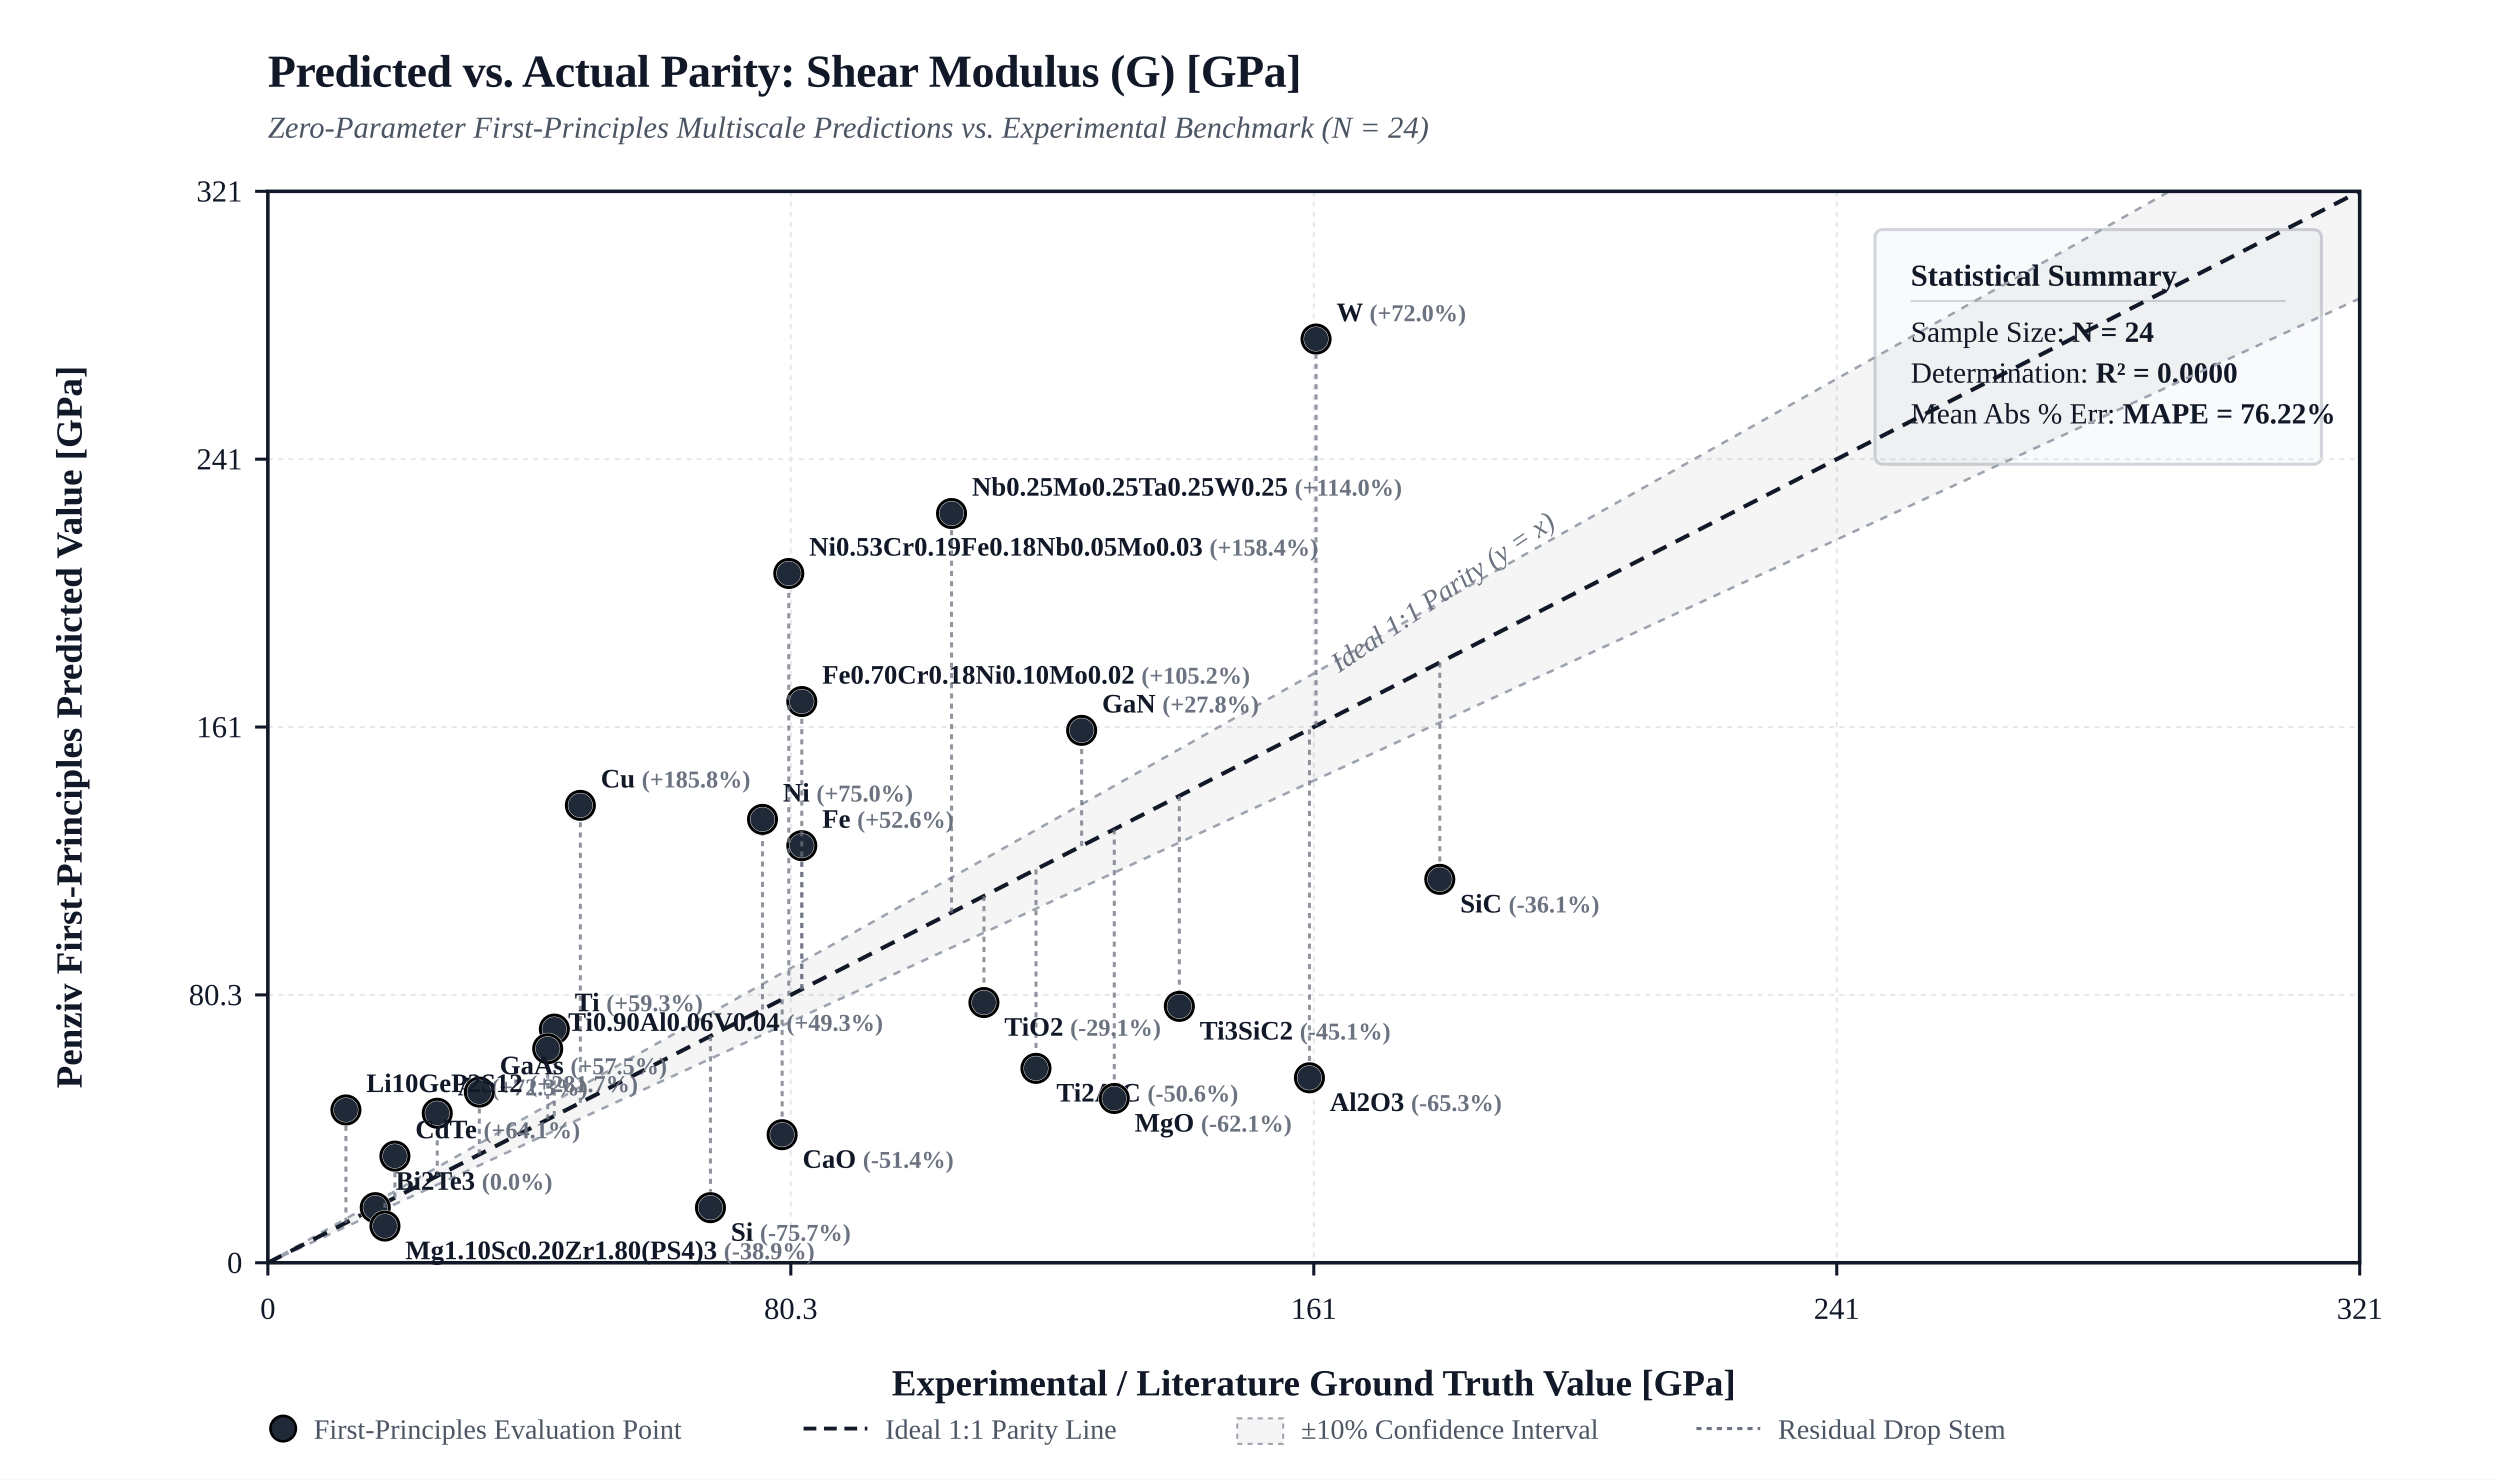
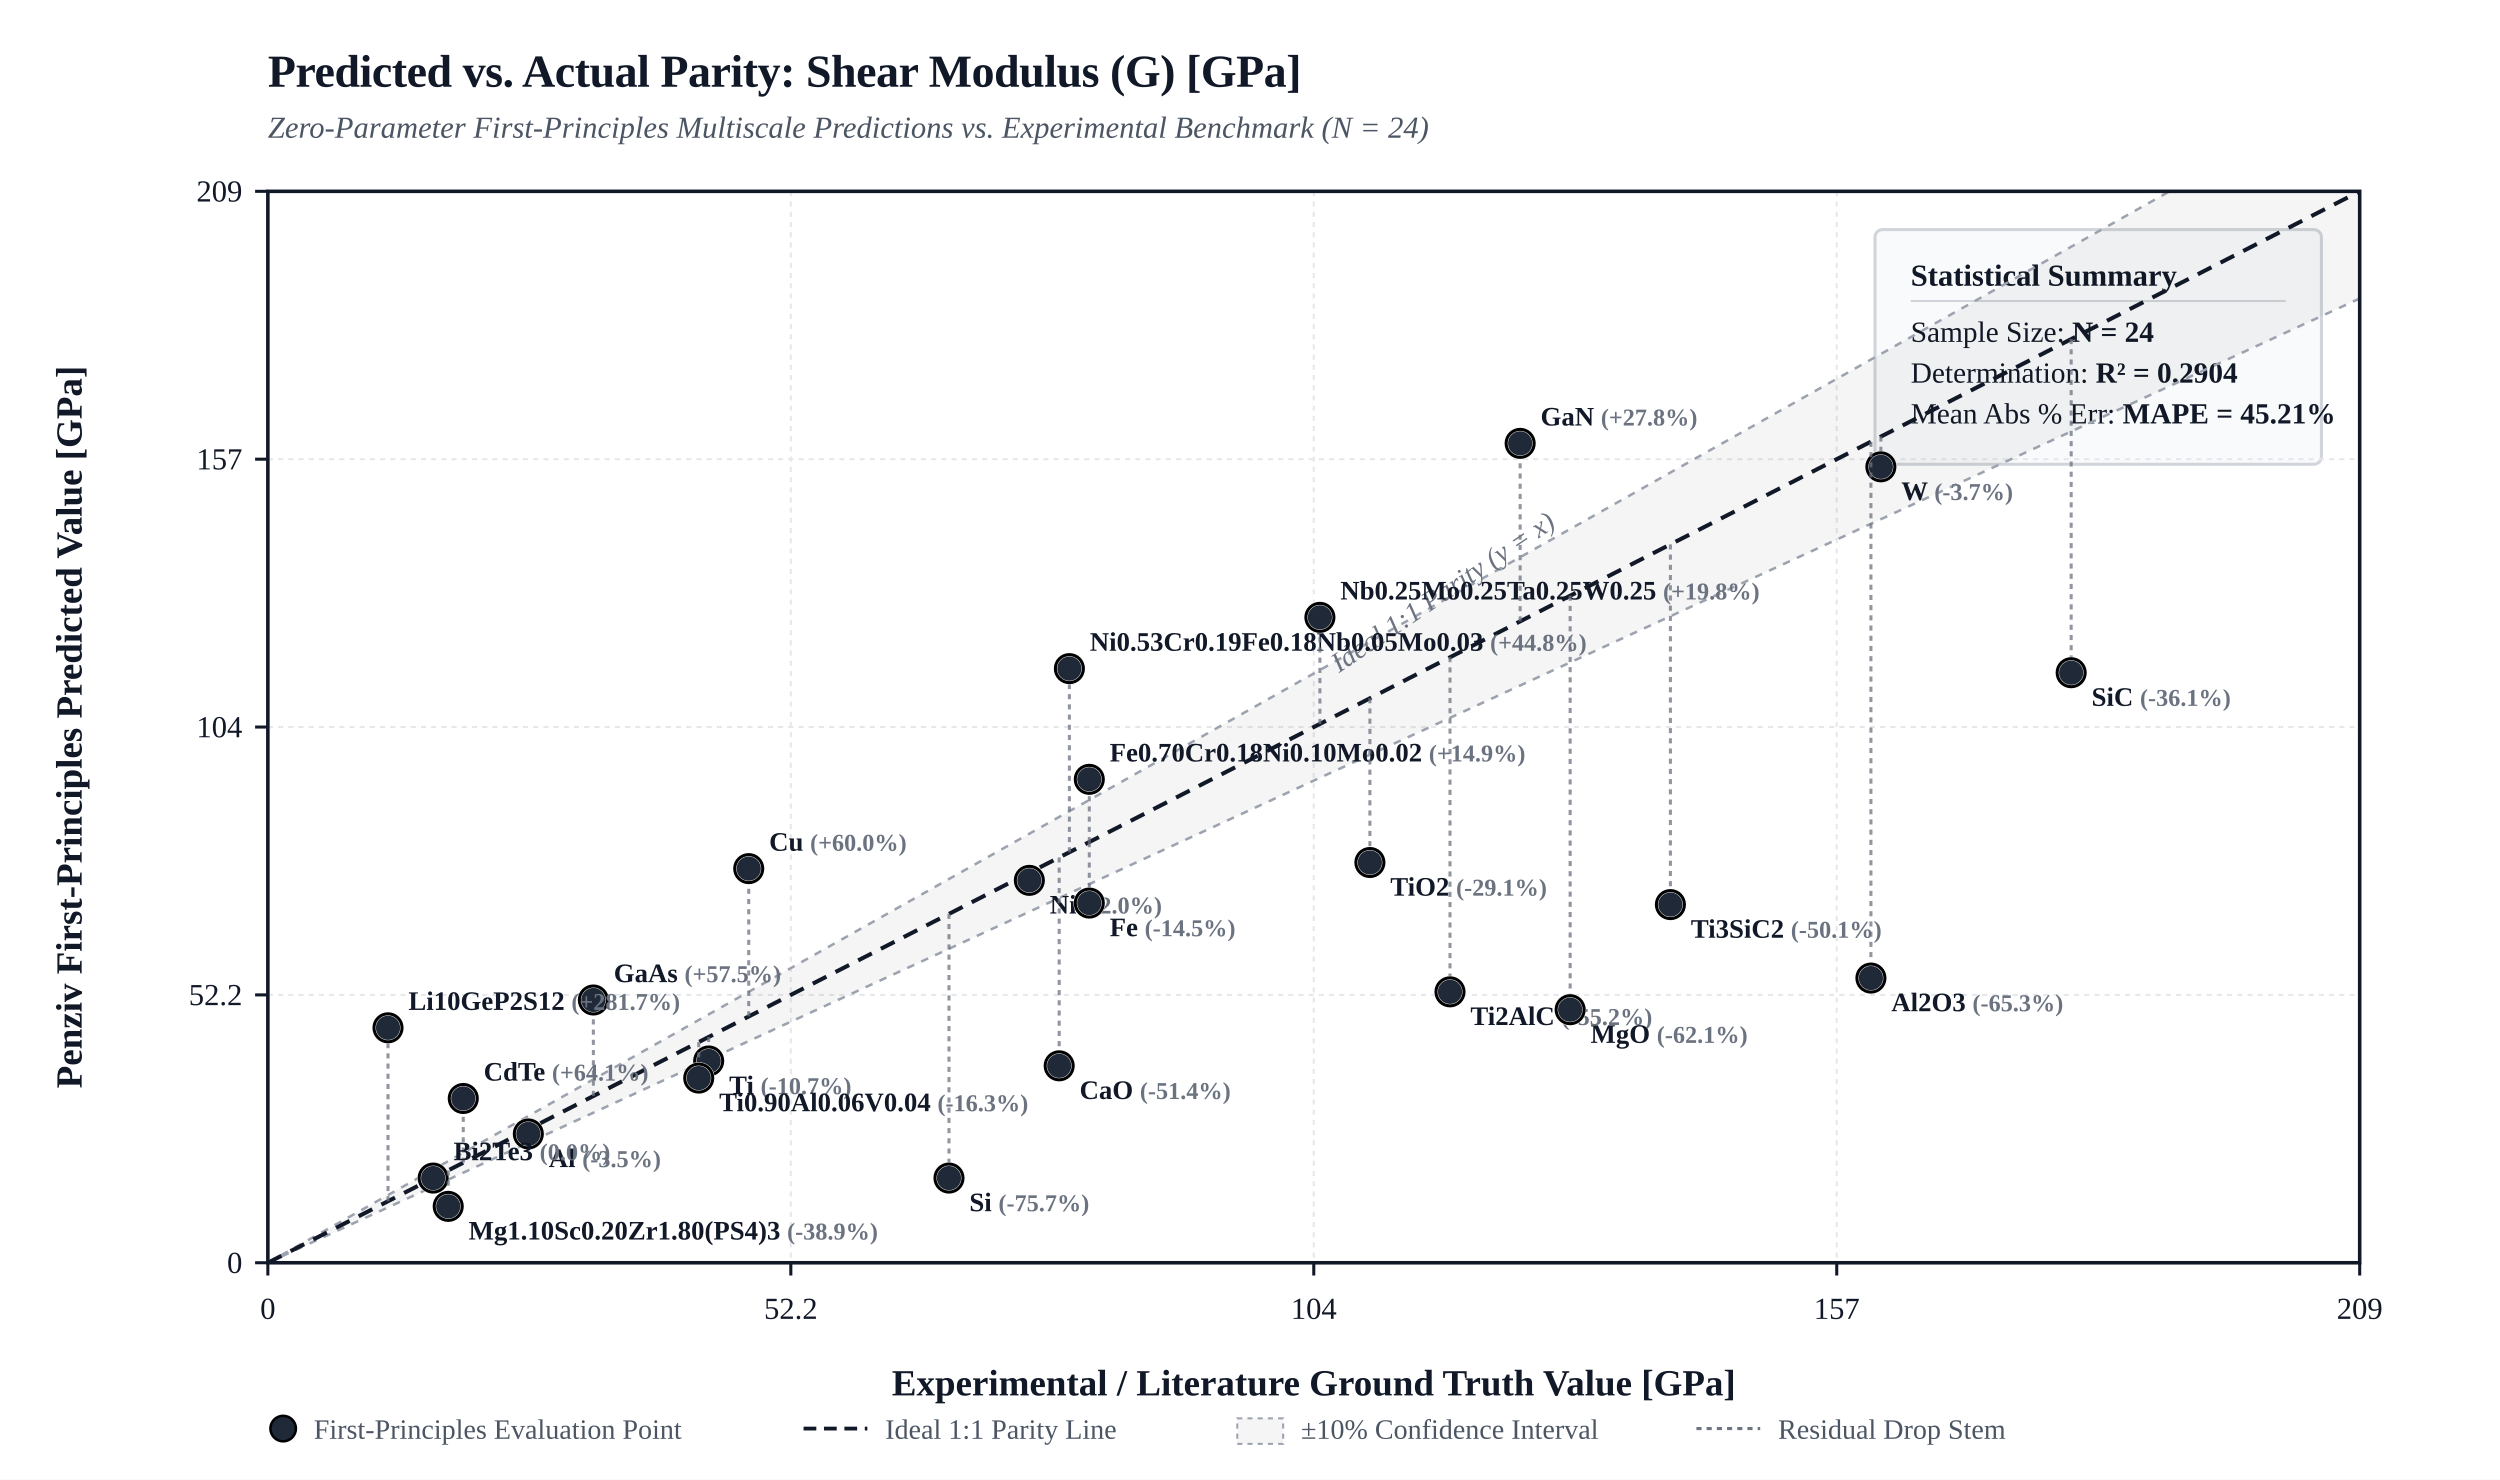
<svg xmlns="http://www.w3.org/2000/svg" viewBox="0 0 980 580" width="100%" height="auto" style="background-color: #FFFFFF; border: 1px solid #E5E7EB; border-radius: 4px; font-family: 'Times New Roman', Times, 'DejaVu Serif', 'TeX Gyre Termes', Georgia, serif;">
  <defs>
    <clipPath id="plotClip">
      <rect x="105" y="75" width="820" height="420" />
    </clipPath>
  </defs>
  <rect x="0" y="0" width="980" height="580" fill="#FFFFFF" />
  <text x="105" y="34" fill="#111827" font-size="18" font-weight="bold" letter-spacing="-0.01em">Predicted vs. Actual Parity: Shear Modulus (G) [GPa]</text>
  <text x="105" y="54" fill="#4B5563" font-size="12" font-style="italic">Zero-Parameter First-Principles Multiscale Predictions vs. Experimental Benchmark (N = 24)</text>
  <g transform="translate(735, 90)">
    <rect width="175" height="92" rx="3" fill="#F9FAFB" stroke="#D1D5DB" stroke-width="1.2" />
    <text x="14" y="22" fill="#111827" font-size="12" font-weight="bold">Statistical Summary</text>
    <line x1="14" y1="28" x2="161" y2="28" stroke="#D1D5DB" stroke-width="0.8" />
    <text x="14" y="44" fill="#111827" font-size="11.5">Sample Size: <tspan font-weight="bold">N = 24</tspan>
    </text>
-     <text x="14" y="60" fill="#111827" font-size="11.5">Determination: <tspan font-weight="bold">R² = 0.0000</tspan>
+     <text x="14" y="60" fill="#111827" font-size="11.5">Determination: <tspan font-weight="bold">R² = 0.2904</tspan>
    </text>
-     <text x="14" y="76" fill="#111827" font-size="11.5">Mean Abs % Err: <tspan font-weight="bold">MAPE = 76.22%</tspan>
+     <text x="14" y="76" fill="#111827" font-size="11.5">Mean Abs % Err: <tspan font-weight="bold">MAPE = 45.21%</tspan>
    </text>
  </g>
  <line x1="105.0" y1="75" x2="105.0" y2="495" stroke="#E5E7EB" stroke-width="0.8" stroke-dasharray="2,2" />
  <line x1="105" y1="495.0" x2="925" y2="495.0" stroke="#E5E7EB" stroke-width="0.8" stroke-dasharray="2,2" />
  <line x1="100" y1="495.0" x2="105" y2="495.0" stroke="#111827" stroke-width="1.2" />
  <text x="95" y="499.0" fill="#111827" font-size="12" font-weight="500" text-anchor="end">0</text>
  <line x1="105.0" y1="495" x2="105.0" y2="500" stroke="#111827" stroke-width="1.2" />
  <text x="105.0" y="517.0" fill="#111827" font-size="12" font-weight="500" text-anchor="middle">0</text>
  <line x1="310.0" y1="75" x2="310.0" y2="495" stroke="#E5E7EB" stroke-width="0.8" stroke-dasharray="2,2" />
  <line x1="105" y1="390.0" x2="925" y2="390.0" stroke="#E5E7EB" stroke-width="0.8" stroke-dasharray="2,2" />
  <line x1="100" y1="390.0" x2="105" y2="390.0" stroke="#111827" stroke-width="1.2" />
-   <text x="95" y="394.0" fill="#111827" font-size="12" font-weight="500" text-anchor="end">80.3</text>
+   <text x="95" y="394.0" fill="#111827" font-size="12" font-weight="500" text-anchor="end">52.2</text>
  <line x1="310.0" y1="495" x2="310.0" y2="500" stroke="#111827" stroke-width="1.2" />
-   <text x="310.0" y="517.0" fill="#111827" font-size="12" font-weight="500" text-anchor="middle">80.3</text>
+   <text x="310.0" y="517.0" fill="#111827" font-size="12" font-weight="500" text-anchor="middle">52.2</text>
  <line x1="515.0" y1="75" x2="515.0" y2="495" stroke="#E5E7EB" stroke-width="0.8" stroke-dasharray="2,2" />
  <line x1="105" y1="285.0" x2="925" y2="285.0" stroke="#E5E7EB" stroke-width="0.8" stroke-dasharray="2,2" />
  <line x1="100" y1="285.0" x2="105" y2="285.0" stroke="#111827" stroke-width="1.2" />
-   <text x="95" y="289.0" fill="#111827" font-size="12" font-weight="500" text-anchor="end">161</text>
+   <text x="95" y="289.0" fill="#111827" font-size="12" font-weight="500" text-anchor="end">104</text>
  <line x1="515.0" y1="495" x2="515.0" y2="500" stroke="#111827" stroke-width="1.2" />
-   <text x="515.0" y="517.0" fill="#111827" font-size="12" font-weight="500" text-anchor="middle">161</text>
+   <text x="515.0" y="517.0" fill="#111827" font-size="12" font-weight="500" text-anchor="middle">104</text>
  <line x1="720.0" y1="75" x2="720.0" y2="495" stroke="#E5E7EB" stroke-width="0.8" stroke-dasharray="2,2" />
  <line x1="105" y1="180.0" x2="925" y2="180.0" stroke="#E5E7EB" stroke-width="0.8" stroke-dasharray="2,2" />
  <line x1="100" y1="180.0" x2="105" y2="180.0" stroke="#111827" stroke-width="1.2" />
-   <text x="95" y="184.0" fill="#111827" font-size="12" font-weight="500" text-anchor="end">241</text>
+   <text x="95" y="184.0" fill="#111827" font-size="12" font-weight="500" text-anchor="end">157</text>
  <line x1="720.0" y1="495" x2="720.0" y2="500" stroke="#111827" stroke-width="1.2" />
-   <text x="720.0" y="517.0" fill="#111827" font-size="12" font-weight="500" text-anchor="middle">241</text>
+   <text x="720.0" y="517.0" fill="#111827" font-size="12" font-weight="500" text-anchor="middle">157</text>
  <line x1="925.0" y1="75" x2="925.0" y2="495" stroke="#E5E7EB" stroke-width="0.8" stroke-dasharray="2,2" />
  <line x1="105" y1="75.0" x2="925" y2="75.0" stroke="#E5E7EB" stroke-width="0.8" stroke-dasharray="2,2" />
  <line x1="100" y1="75.0" x2="105" y2="75.0" stroke="#111827" stroke-width="1.2" />
-   <text x="95" y="79.0" fill="#111827" font-size="12" font-weight="500" text-anchor="end">321</text>
+   <text x="95" y="79.0" fill="#111827" font-size="12" font-weight="500" text-anchor="end">209</text>
  <line x1="925.0" y1="495" x2="925.0" y2="500" stroke="#111827" stroke-width="1.2" />
-   <text x="925.0" y="517.0" fill="#111827" font-size="12" font-weight="500" text-anchor="middle">321</text>
+   <text x="925.0" y="517.0" fill="#111827" font-size="12" font-weight="500" text-anchor="middle">209</text>
  <polygon points="105.0,495.0 925.0,33.0 925.0,117.0 105.0,495.0" fill="rgba(0, 0, 0, 0.04)" clip-path="url(#plotClip)" />
  <line x1="105.0" y1="495.0" x2="925.0" y2="33.0" stroke="#9CA3AF" stroke-width="1.0" stroke-dasharray="3,3" clip-path="url(#plotClip)" />
  <line x1="105.0" y1="495.0" x2="925.0" y2="117.0" stroke="#9CA3AF" stroke-width="1.0" stroke-dasharray="3,3" clip-path="url(#plotClip)" />
  <line x1="105.0" y1="495.0" x2="925.0" y2="75.0" stroke="#111827" stroke-width="1.6" stroke-dasharray="6,4" clip-path="url(#plotClip)" />
  <text x="535.0" y="273.0" fill="#6B7280" font-size="11" font-style="italic" transform="rotate(-34 515.0 285.0)">Ideal 1:1 Parity (y = x)</text>
  <rect x="105" y="75" width="820" height="420" fill="none" stroke="#111827" stroke-width="1.4" />
  <text x="515.0" y="547.0" fill="#111827" font-size="14.5" font-weight="bold" text-anchor="middle">Experimental / Literature Ground Truth Value [GPa]</text>
  <text x="32" y="285.0" fill="#111827" font-size="14.5" font-weight="bold" text-anchor="middle" transform="rotate(-90 32 285.0)">Penziv First-Principles Predicted Value [GPa]</text>
-   <line x1="227.5" y1="432.3" x2="227.5" y2="315.7" stroke="#6B7280" stroke-width="1.2" stroke-dasharray="2,2" opacity="0.75" clip-path="url(#plotClip)" />
-   <circle cx="227.5" cy="315.7" r="5.5" fill="#1F2937" stroke="#FFFFFF" stroke-width="1.5" />
-   <circle cx="227.5" cy="315.7" r="5.5" fill="none" stroke="#000000" stroke-width="1.2" />
-   <text x="235.5" y="308.7" fill="#111827" font-size="10.5" font-weight="600" text-anchor="start">Cu <tspan fill="#6B7280" font-size="9.5">(+185.8%)</tspan>
+   <line x1="293.5" y1="398.4" x2="293.5" y2="340.5" stroke="#6B7280" stroke-width="1.2" stroke-dasharray="2,2" opacity="0.75" clip-path="url(#plotClip)" />
+   <circle cx="293.5" cy="340.5" r="5.5" fill="#1F2937" stroke="#FFFFFF" stroke-width="1.5" />
+   <circle cx="293.5" cy="340.5" r="5.5" fill="none" stroke="#000000" stroke-width="1.2" />
+   <text x="301.5" y="333.5" fill="#111827" font-size="10.5" font-weight="600" text-anchor="start">Cu <tspan fill="#6B7280" font-size="9.5">(+60.0%)</tspan>
  </text>
-   <line x1="171.4" y1="461.0" x2="171.4" y2="436.4" stroke="#6B7280" stroke-width="1.2" stroke-dasharray="2,2" opacity="0.75" clip-path="url(#plotClip)" />
-   <circle cx="171.4" cy="436.4" r="5.5" fill="#1F2937" stroke="#FFFFFF" stroke-width="1.5" />
-   <circle cx="171.4" cy="436.4" r="5.5" fill="none" stroke="#000000" stroke-width="1.2" />
-   <text x="179.4" y="429.4" fill="#111827" font-size="10.5" font-weight="600" text-anchor="start">Al <tspan fill="#6B7280" font-size="9.5">(+72.3%)</tspan>
+   <line x1="207.1" y1="442.7" x2="207.1" y2="444.5" stroke="#6B7280" stroke-width="1.2" stroke-dasharray="2,2" opacity="0.75" clip-path="url(#plotClip)" />
+   <circle cx="207.1" cy="444.5" r="5.5" fill="#1F2937" stroke="#FFFFFF" stroke-width="1.5" />
+   <circle cx="207.1" cy="444.5" r="5.5" fill="none" stroke="#000000" stroke-width="1.2" />
+   <text x="215.1" y="457.5" fill="#111827" font-size="10.5" font-weight="600" text-anchor="start">Al <tspan fill="#6B7280" font-size="9.5">(-3.5%)</tspan>
  </text>
-   <line x1="298.9" y1="395.7" x2="298.9" y2="321.2" stroke="#6B7280" stroke-width="1.2" stroke-dasharray="2,2" opacity="0.75" clip-path="url(#plotClip)" />
-   <circle cx="298.9" cy="321.2" r="5.5" fill="#1F2937" stroke="#FFFFFF" stroke-width="1.5" />
-   <circle cx="298.9" cy="321.2" r="5.5" fill="none" stroke="#000000" stroke-width="1.2" />
-   <text x="306.9" y="314.2" fill="#111827" font-size="10.5" font-weight="600" text-anchor="start">Ni <tspan fill="#6B7280" font-size="9.5">(+75.0%)</tspan>
+   <line x1="403.5" y1="342.1" x2="403.5" y2="345.1" stroke="#6B7280" stroke-width="1.2" stroke-dasharray="2,2" opacity="0.75" clip-path="url(#plotClip)" />
+   <circle cx="403.5" cy="345.1" r="5.5" fill="#1F2937" stroke="#FFFFFF" stroke-width="1.5" />
+   <circle cx="403.5" cy="345.1" r="5.5" fill="none" stroke="#000000" stroke-width="1.2" />
+   <text x="411.5" y="358.1" fill="#111827" font-size="10.5" font-weight="600" text-anchor="start">Ni <tspan fill="#6B7280" font-size="9.5">(-2.0%)</tspan>
  </text>
-   <line x1="217.3" y1="437.5" x2="217.3" y2="403.4" stroke="#6B7280" stroke-width="1.2" stroke-dasharray="2,2" opacity="0.75" clip-path="url(#plotClip)" />
-   <circle cx="217.3" cy="403.4" r="5.5" fill="#1F2937" stroke="#FFFFFF" stroke-width="1.5" />
-   <circle cx="217.3" cy="403.4" r="5.5" fill="none" stroke="#000000" stroke-width="1.2" />
-   <text x="225.3" y="396.4" fill="#111827" font-size="10.5" font-weight="600" text-anchor="start">Ti <tspan fill="#6B7280" font-size="9.5">(+59.3%)</tspan>
+   <line x1="277.8" y1="406.5" x2="277.8" y2="415.9" stroke="#6B7280" stroke-width="1.2" stroke-dasharray="2,2" opacity="0.75" clip-path="url(#plotClip)" />
+   <circle cx="277.8" cy="415.9" r="5.5" fill="#1F2937" stroke="#FFFFFF" stroke-width="1.5" />
+   <circle cx="277.8" cy="415.9" r="5.5" fill="none" stroke="#000000" stroke-width="1.2" />
+   <text x="285.8" y="428.9" fill="#111827" font-size="10.5" font-weight="600" text-anchor="start">Ti <tspan fill="#6B7280" font-size="9.5">(-10.7%)</tspan>
  </text>
-   <line x1="515.9" y1="284.6" x2="515.9" y2="132.9" stroke="#6B7280" stroke-width="1.2" stroke-dasharray="2,2" opacity="0.75" clip-path="url(#plotClip)" />
-   <circle cx="515.9" cy="132.9" r="5.5" fill="#1F2937" stroke="#FFFFFF" stroke-width="1.5" />
-   <circle cx="515.9" cy="132.9" r="5.5" fill="none" stroke="#000000" stroke-width="1.2" />
-   <text x="523.9" y="125.9" fill="#111827" font-size="10.5" font-weight="600" text-anchor="start">W <tspan fill="#6B7280" font-size="9.5">(+72.0%)</tspan>
+   <line x1="737.3" y1="171.1" x2="737.3" y2="183.0" stroke="#6B7280" stroke-width="1.2" stroke-dasharray="2,2" opacity="0.75" clip-path="url(#plotClip)" />
+   <circle cx="737.3" cy="183.0" r="5.5" fill="#1F2937" stroke="#FFFFFF" stroke-width="1.5" />
+   <circle cx="737.3" cy="183.0" r="5.5" fill="none" stroke="#000000" stroke-width="1.2" />
+   <text x="745.3" y="196.0" fill="#111827" font-size="10.5" font-weight="600" text-anchor="start">W <tspan fill="#6B7280" font-size="9.5">(-3.7%)</tspan>
  </text>
-   <line x1="314.3" y1="387.8" x2="314.3" y2="331.5" stroke="#6B7280" stroke-width="1.2" stroke-dasharray="2,2" opacity="0.75" clip-path="url(#plotClip)" />
-   <circle cx="314.3" cy="331.5" r="5.5" fill="#1F2937" stroke="#FFFFFF" stroke-width="1.5" />
-   <circle cx="314.3" cy="331.5" r="5.5" fill="none" stroke="#000000" stroke-width="1.2" />
-   <text x="322.3" y="324.5" fill="#111827" font-size="10.5" font-weight="600" text-anchor="start">Fe <tspan fill="#6B7280" font-size="9.5">(+52.6%)</tspan>
+   <line x1="427.0" y1="330.1" x2="427.0" y2="354.0" stroke="#6B7280" stroke-width="1.2" stroke-dasharray="2,2" opacity="0.75" clip-path="url(#plotClip)" />
+   <circle cx="427.0" cy="354.0" r="5.5" fill="#1F2937" stroke="#FFFFFF" stroke-width="1.5" />
+   <circle cx="427.0" cy="354.0" r="5.5" fill="none" stroke="#000000" stroke-width="1.2" />
+   <text x="435.0" y="367.0" fill="#111827" font-size="10.5" font-weight="600" text-anchor="start">Fe <tspan fill="#6B7280" font-size="9.5">(-14.5%)</tspan>
  </text>
-   <line x1="314.3" y1="387.8" x2="314.3" y2="275.0" stroke="#6B7280" stroke-width="1.2" stroke-dasharray="2,2" opacity="0.75" clip-path="url(#plotClip)" />
-   <circle cx="314.3" cy="275.0" r="5.5" fill="#1F2937" stroke="#FFFFFF" stroke-width="1.5" />
-   <circle cx="314.3" cy="275.0" r="5.5" fill="none" stroke="#000000" stroke-width="1.2" />
-   <text x="322.3" y="268.0" fill="#111827" font-size="10.5" font-weight="600" text-anchor="start">Fe0.70Cr0.18Ni0.10Mo0.02 <tspan fill="#6B7280" font-size="9.5">(+105.2%)</tspan>
+   <line x1="427.0" y1="330.1" x2="427.0" y2="305.5" stroke="#6B7280" stroke-width="1.2" stroke-dasharray="2,2" opacity="0.75" clip-path="url(#plotClip)" />
+   <circle cx="427.0" cy="305.5" r="5.5" fill="#1F2937" stroke="#FFFFFF" stroke-width="1.5" />
+   <circle cx="427.0" cy="305.5" r="5.5" fill="none" stroke="#000000" stroke-width="1.2" />
+   <text x="435.0" y="298.5" fill="#111827" font-size="10.5" font-weight="600" text-anchor="start">Fe0.70Cr0.18Ni0.10Mo0.02 <tspan fill="#6B7280" font-size="9.5">(+14.9%)</tspan>
  </text>
-   <line x1="309.2" y1="390.4" x2="309.2" y2="224.8" stroke="#6B7280" stroke-width="1.2" stroke-dasharray="2,2" opacity="0.75" clip-path="url(#plotClip)" />
-   <circle cx="309.2" cy="224.8" r="5.5" fill="#1F2937" stroke="#FFFFFF" stroke-width="1.5" />
-   <circle cx="309.2" cy="224.8" r="5.5" fill="none" stroke="#000000" stroke-width="1.2" />
-   <text x="317.2" y="217.8" fill="#111827" font-size="10.5" font-weight="600" text-anchor="start">Ni0.53Cr0.19Fe0.18Nb0.05Mo0.03 <tspan fill="#6B7280" font-size="9.5">(+158.4%)</tspan>
+   <line x1="419.2" y1="334.1" x2="419.2" y2="262.1" stroke="#6B7280" stroke-width="1.2" stroke-dasharray="2,2" opacity="0.75" clip-path="url(#plotClip)" />
+   <circle cx="419.2" cy="262.1" r="5.5" fill="#1F2937" stroke="#FFFFFF" stroke-width="1.5" />
+   <circle cx="419.2" cy="262.1" r="5.5" fill="none" stroke="#000000" stroke-width="1.2" />
+   <text x="427.2" y="255.1" fill="#111827" font-size="10.5" font-weight="600" text-anchor="start">Ni0.53Cr0.19Fe0.18Nb0.05Mo0.03 <tspan fill="#6B7280" font-size="9.5">(+44.8%)</tspan>
  </text>
-   <line x1="214.7" y1="438.8" x2="214.7" y2="411.1" stroke="#6B7280" stroke-width="1.2" stroke-dasharray="2,2" opacity="0.75" clip-path="url(#plotClip)" />
-   <circle cx="214.7" cy="411.1" r="5.5" fill="#1F2937" stroke="#FFFFFF" stroke-width="1.5" />
-   <circle cx="214.7" cy="411.1" r="5.5" fill="none" stroke="#000000" stroke-width="1.2" />
-   <text x="222.7" y="404.1" fill="#111827" font-size="10.5" font-weight="600" text-anchor="start">Ti0.90Al0.06V0.04 <tspan fill="#6B7280" font-size="9.5">(+49.3%)</tspan>
+   <line x1="273.9" y1="408.5" x2="273.9" y2="422.6" stroke="#6B7280" stroke-width="1.2" stroke-dasharray="2,2" opacity="0.75" clip-path="url(#plotClip)" />
+   <circle cx="273.9" cy="422.6" r="5.5" fill="#1F2937" stroke="#FFFFFF" stroke-width="1.5" />
+   <circle cx="273.9" cy="422.6" r="5.5" fill="none" stroke="#000000" stroke-width="1.2" />
+   <text x="281.9" y="435.6" fill="#111827" font-size="10.5" font-weight="600" text-anchor="start">Ti0.90Al0.06V0.04 <tspan fill="#6B7280" font-size="9.5">(-16.3%)</tspan>
  </text>
-   <line x1="373.0" y1="357.8" x2="373.0" y2="201.3" stroke="#6B7280" stroke-width="1.2" stroke-dasharray="2,2" opacity="0.75" clip-path="url(#plotClip)" />
-   <circle cx="373.0" cy="201.3" r="5.5" fill="#1F2937" stroke="#FFFFFF" stroke-width="1.5" />
-   <circle cx="373.0" cy="201.3" r="5.5" fill="none" stroke="#000000" stroke-width="1.2" />
-   <text x="381.0" y="194.3" fill="#111827" font-size="10.5" font-weight="600" text-anchor="start">Nb0.25Mo0.25Ta0.25W0.25 <tspan fill="#6B7280" font-size="9.5">(+114.0%)</tspan>
+   <line x1="517.4" y1="283.8" x2="517.4" y2="242.0" stroke="#6B7280" stroke-width="1.2" stroke-dasharray="2,2" opacity="0.75" clip-path="url(#plotClip)" />
+   <circle cx="517.4" cy="242.0" r="5.5" fill="#1F2937" stroke="#FFFFFF" stroke-width="1.5" />
+   <circle cx="517.4" cy="242.0" r="5.5" fill="none" stroke="#000000" stroke-width="1.2" />
+   <text x="525.4" y="235.0" fill="#111827" font-size="10.5" font-weight="600" text-anchor="start">Nb0.25Mo0.25Ta0.25W0.25 <tspan fill="#6B7280" font-size="9.5">(+19.8%)</tspan>
  </text>
-   <line x1="462.3" y1="312.0" x2="462.3" y2="394.5" stroke="#6B7280" stroke-width="1.2" stroke-dasharray="2,2" opacity="0.75" clip-path="url(#plotClip)" />
-   <circle cx="462.3" cy="394.5" r="5.5" fill="#1F2937" stroke="#FFFFFF" stroke-width="1.5" />
-   <circle cx="462.3" cy="394.5" r="5.5" fill="none" stroke="#000000" stroke-width="1.2" />
-   <text x="470.3" y="407.5" fill="#111827" font-size="10.5" font-weight="600" text-anchor="start">Ti3SiC2 <tspan fill="#6B7280" font-size="9.5">(-45.1%)</tspan>
+   <line x1="654.8" y1="213.4" x2="654.8" y2="354.6" stroke="#6B7280" stroke-width="1.2" stroke-dasharray="2,2" opacity="0.75" clip-path="url(#plotClip)" />
+   <circle cx="654.8" cy="354.6" r="5.5" fill="#1F2937" stroke="#FFFFFF" stroke-width="1.5" />
+   <circle cx="654.8" cy="354.6" r="5.5" fill="none" stroke="#000000" stroke-width="1.2" />
+   <text x="662.8" y="367.6" fill="#111827" font-size="10.5" font-weight="600" text-anchor="start">Ti3SiC2 <tspan fill="#6B7280" font-size="9.5">(-50.1%)</tspan>
  </text>
-   <line x1="406.1" y1="340.8" x2="406.1" y2="418.8" stroke="#6B7280" stroke-width="1.2" stroke-dasharray="2,2" opacity="0.75" clip-path="url(#plotClip)" />
-   <circle cx="406.1" cy="418.8" r="5.5" fill="#1F2937" stroke="#FFFFFF" stroke-width="1.5" />
-   <circle cx="406.1" cy="418.8" r="5.5" fill="none" stroke="#000000" stroke-width="1.2" />
-   <text x="414.1" y="431.8" fill="#111827" font-size="10.5" font-weight="600" text-anchor="start">Ti2AlC <tspan fill="#6B7280" font-size="9.5">(-50.6%)</tspan>
+   <line x1="568.4" y1="257.6" x2="568.4" y2="388.8" stroke="#6B7280" stroke-width="1.2" stroke-dasharray="2,2" opacity="0.75" clip-path="url(#plotClip)" />
+   <circle cx="568.4" cy="388.8" r="5.5" fill="#1F2937" stroke="#FFFFFF" stroke-width="1.5" />
+   <circle cx="568.4" cy="388.8" r="5.5" fill="none" stroke="#000000" stroke-width="1.2" />
+   <text x="576.4" y="401.8" fill="#111827" font-size="10.5" font-weight="600" text-anchor="start">Ti2AlC <tspan fill="#6B7280" font-size="9.5">(-55.2%)</tspan>
  </text>
-   <line x1="306.6" y1="391.7" x2="306.6" y2="444.8" stroke="#6B7280" stroke-width="1.2" stroke-dasharray="2,2" opacity="0.75" clip-path="url(#plotClip)" />
-   <circle cx="306.6" cy="444.8" r="5.5" fill="#1F2937" stroke="#FFFFFF" stroke-width="1.5" />
-   <circle cx="306.6" cy="444.8" r="5.5" fill="none" stroke="#000000" stroke-width="1.2" />
-   <text x="314.6" y="457.8" fill="#111827" font-size="10.5" font-weight="600" text-anchor="start">CaO <tspan fill="#6B7280" font-size="9.5">(-51.4%)</tspan>
+   <line x1="415.2" y1="336.1" x2="415.2" y2="417.8" stroke="#6B7280" stroke-width="1.2" stroke-dasharray="2,2" opacity="0.75" clip-path="url(#plotClip)" />
+   <circle cx="415.2" cy="417.8" r="5.5" fill="#1F2937" stroke="#FFFFFF" stroke-width="1.5" />
+   <circle cx="415.2" cy="417.8" r="5.5" fill="none" stroke="#000000" stroke-width="1.2" />
+   <text x="423.2" y="430.8" fill="#111827" font-size="10.5" font-weight="600" text-anchor="start">CaO <tspan fill="#6B7280" font-size="9.5">(-51.4%)</tspan>
  </text>
-   <line x1="436.8" y1="325.1" x2="436.8" y2="430.6" stroke="#6B7280" stroke-width="1.2" stroke-dasharray="2,2" opacity="0.75" clip-path="url(#plotClip)" />
-   <circle cx="436.8" cy="430.6" r="5.5" fill="#1F2937" stroke="#FFFFFF" stroke-width="1.5" />
-   <circle cx="436.8" cy="430.6" r="5.5" fill="none" stroke="#000000" stroke-width="1.2" />
-   <text x="444.8" y="443.6" fill="#111827" font-size="10.5" font-weight="600" text-anchor="start">MgO <tspan fill="#6B7280" font-size="9.5">(-62.1%)</tspan>
+   <line x1="615.5" y1="233.5" x2="615.5" y2="395.8" stroke="#6B7280" stroke-width="1.2" stroke-dasharray="2,2" opacity="0.75" clip-path="url(#plotClip)" />
+   <circle cx="615.5" cy="395.8" r="5.5" fill="#1F2937" stroke="#FFFFFF" stroke-width="1.5" />
+   <circle cx="615.5" cy="395.8" r="5.5" fill="none" stroke="#000000" stroke-width="1.2" />
+   <text x="623.5" y="408.8" fill="#111827" font-size="10.5" font-weight="600" text-anchor="start">MgO <tspan fill="#6B7280" font-size="9.5">(-62.1%)</tspan>
  </text>
-   <line x1="513.3" y1="285.9" x2="513.3" y2="422.5" stroke="#6B7280" stroke-width="1.2" stroke-dasharray="2,2" opacity="0.75" clip-path="url(#plotClip)" />
-   <circle cx="513.3" cy="422.5" r="5.5" fill="#1F2937" stroke="#FFFFFF" stroke-width="1.5" />
-   <circle cx="513.3" cy="422.5" r="5.5" fill="none" stroke="#000000" stroke-width="1.2" />
-   <text x="521.3" y="435.5" fill="#111827" font-size="10.5" font-weight="600" text-anchor="start">Al2O3 <tspan fill="#6B7280" font-size="9.5">(-65.3%)</tspan>
+   <line x1="733.4" y1="173.2" x2="733.4" y2="383.4" stroke="#6B7280" stroke-width="1.2" stroke-dasharray="2,2" opacity="0.75" clip-path="url(#plotClip)" />
+   <circle cx="733.4" cy="383.4" r="5.5" fill="#1F2937" stroke="#FFFFFF" stroke-width="1.5" />
+   <circle cx="733.4" cy="383.4" r="5.5" fill="none" stroke="#000000" stroke-width="1.2" />
+   <text x="741.4" y="396.4" fill="#111827" font-size="10.5" font-weight="600" text-anchor="start">Al2O3 <tspan fill="#6B7280" font-size="9.5">(-65.3%)</tspan>
  </text>
-   <line x1="385.7" y1="351.2" x2="385.7" y2="393.0" stroke="#6B7280" stroke-width="1.2" stroke-dasharray="2,2" opacity="0.75" clip-path="url(#plotClip)" />
-   <circle cx="385.7" cy="393.0" r="5.5" fill="#1F2937" stroke="#FFFFFF" stroke-width="1.5" />
-   <circle cx="385.7" cy="393.0" r="5.5" fill="none" stroke="#000000" stroke-width="1.2" />
-   <text x="393.7" y="406.0" fill="#111827" font-size="10.5" font-weight="600" text-anchor="start">TiO2 <tspan fill="#6B7280" font-size="9.5">(-29.1%)</tspan>
+   <line x1="537.0" y1="273.7" x2="537.0" y2="338.1" stroke="#6B7280" stroke-width="1.2" stroke-dasharray="2,2" opacity="0.75" clip-path="url(#plotClip)" />
+   <circle cx="537.0" cy="338.1" r="5.5" fill="#1F2937" stroke="#FFFFFF" stroke-width="1.5" />
+   <circle cx="537.0" cy="338.1" r="5.5" fill="none" stroke="#000000" stroke-width="1.2" />
+   <text x="545.0" y="351.1" fill="#111827" font-size="10.5" font-weight="600" text-anchor="start">TiO2 <tspan fill="#6B7280" font-size="9.5">(-29.1%)</tspan>
  </text>
-   <line x1="564.4" y1="259.7" x2="564.4" y2="344.7" stroke="#6B7280" stroke-width="1.2" stroke-dasharray="2,2" opacity="0.75" clip-path="url(#plotClip)" />
-   <circle cx="564.4" cy="344.7" r="5.5" fill="#1F2937" stroke="#FFFFFF" stroke-width="1.5" />
-   <circle cx="564.4" cy="344.7" r="5.5" fill="none" stroke="#000000" stroke-width="1.2" />
-   <text x="572.4" y="357.7" fill="#111827" font-size="10.5" font-weight="600" text-anchor="start">SiC <tspan fill="#6B7280" font-size="9.5">(-36.1%)</tspan>
+   <line x1="811.9" y1="132.9" x2="811.9" y2="263.7" stroke="#6B7280" stroke-width="1.2" stroke-dasharray="2,2" opacity="0.75" clip-path="url(#plotClip)" />
+   <circle cx="811.9" cy="263.7" r="5.5" fill="#1F2937" stroke="#FFFFFF" stroke-width="1.5" />
+   <circle cx="811.9" cy="263.7" r="5.5" fill="none" stroke="#000000" stroke-width="1.2" />
+   <text x="819.9" y="276.7" fill="#111827" font-size="10.5" font-weight="600" text-anchor="start">SiC <tspan fill="#6B7280" font-size="9.5">(-36.1%)</tspan>
  </text>
-   <line x1="424.0" y1="331.6" x2="424.0" y2="286.3" stroke="#6B7280" stroke-width="1.2" stroke-dasharray="2,2" opacity="0.75" clip-path="url(#plotClip)" />
-   <circle cx="424.0" cy="286.3" r="5.5" fill="#1F2937" stroke="#FFFFFF" stroke-width="1.5" />
-   <circle cx="424.0" cy="286.3" r="5.5" fill="none" stroke="#000000" stroke-width="1.2" />
-   <text x="432.0" y="279.3" fill="#111827" font-size="10.5" font-weight="600" text-anchor="start">GaN <tspan fill="#6B7280" font-size="9.5">(+27.8%)</tspan>
+   <line x1="595.9" y1="243.6" x2="595.9" y2="173.8" stroke="#6B7280" stroke-width="1.2" stroke-dasharray="2,2" opacity="0.75" clip-path="url(#plotClip)" />
+   <circle cx="595.9" cy="173.8" r="5.5" fill="#1F2937" stroke="#FFFFFF" stroke-width="1.5" />
+   <circle cx="595.9" cy="173.8" r="5.5" fill="none" stroke="#000000" stroke-width="1.2" />
+   <text x="603.9" y="166.8" fill="#111827" font-size="10.5" font-weight="600" text-anchor="start">GaN <tspan fill="#6B7280" font-size="9.5">(+27.8%)</tspan>
  </text>
-   <line x1="278.5" y1="406.1" x2="278.5" y2="473.4" stroke="#6B7280" stroke-width="1.2" stroke-dasharray="2,2" opacity="0.75" clip-path="url(#plotClip)" />
-   <circle cx="278.5" cy="473.4" r="5.5" fill="#1F2937" stroke="#FFFFFF" stroke-width="1.5" />
-   <circle cx="278.5" cy="473.4" r="5.5" fill="none" stroke="#000000" stroke-width="1.2" />
-   <text x="286.5" y="486.4" fill="#111827" font-size="10.5" font-weight="600" text-anchor="start">Si <tspan fill="#6B7280" font-size="9.5">(-75.7%)</tspan>
+   <line x1="372.0" y1="358.2" x2="372.0" y2="461.8" stroke="#6B7280" stroke-width="1.2" stroke-dasharray="2,2" opacity="0.75" clip-path="url(#plotClip)" />
+   <circle cx="372.0" cy="461.8" r="5.5" fill="#1F2937" stroke="#FFFFFF" stroke-width="1.5" />
+   <circle cx="372.0" cy="461.8" r="5.5" fill="none" stroke="#000000" stroke-width="1.2" />
+   <text x="380.0" y="474.8" fill="#111827" font-size="10.5" font-weight="600" text-anchor="start">Si <tspan fill="#6B7280" font-size="9.5">(-75.7%)</tspan>
  </text>
-   <line x1="187.9" y1="452.5" x2="187.9" y2="428.1" stroke="#6B7280" stroke-width="1.2" stroke-dasharray="2,2" opacity="0.75" clip-path="url(#plotClip)" />
-   <circle cx="187.9" cy="428.1" r="5.5" fill="#1F2937" stroke="#FFFFFF" stroke-width="1.5" />
-   <circle cx="187.9" cy="428.1" r="5.5" fill="none" stroke="#000000" stroke-width="1.2" />
-   <text x="195.9" y="421.1" fill="#111827" font-size="10.5" font-weight="600" text-anchor="start">GaAs <tspan fill="#6B7280" font-size="9.5">(+57.5%)</tspan>
+   <line x1="232.6" y1="429.6" x2="232.6" y2="392.0" stroke="#6B7280" stroke-width="1.2" stroke-dasharray="2,2" opacity="0.75" clip-path="url(#plotClip)" />
+   <circle cx="232.6" cy="392.0" r="5.5" fill="#1F2937" stroke="#FFFFFF" stroke-width="1.5" />
+   <circle cx="232.6" cy="392.0" r="5.5" fill="none" stroke="#000000" stroke-width="1.2" />
+   <text x="240.6" y="385.0" fill="#111827" font-size="10.5" font-weight="600" text-anchor="start">GaAs <tspan fill="#6B7280" font-size="9.5">(+57.5%)</tspan>
  </text>
-   <line x1="154.8" y1="469.5" x2="154.8" y2="453.2" stroke="#6B7280" stroke-width="1.2" stroke-dasharray="2,2" opacity="0.75" clip-path="url(#plotClip)" />
-   <circle cx="154.8" cy="453.2" r="5.5" fill="#1F2937" stroke="#FFFFFF" stroke-width="1.5" />
-   <circle cx="154.8" cy="453.2" r="5.5" fill="none" stroke="#000000" stroke-width="1.2" />
-   <text x="162.8" y="446.2" fill="#111827" font-size="10.5" font-weight="600" text-anchor="start">CdTe <tspan fill="#6B7280" font-size="9.5">(+64.1%)</tspan>
+   <line x1="181.6" y1="455.8" x2="181.6" y2="430.6" stroke="#6B7280" stroke-width="1.2" stroke-dasharray="2,2" opacity="0.75" clip-path="url(#plotClip)" />
+   <circle cx="181.6" cy="430.6" r="5.5" fill="#1F2937" stroke="#FFFFFF" stroke-width="1.5" />
+   <circle cx="181.6" cy="430.6" r="5.5" fill="none" stroke="#000000" stroke-width="1.2" />
+   <text x="189.6" y="423.6" fill="#111827" font-size="10.5" font-weight="600" text-anchor="start">CdTe <tspan fill="#6B7280" font-size="9.5">(+64.1%)</tspan>
  </text>
-   <line x1="147.1" y1="473.4" x2="147.1" y2="473.4" stroke="#6B7280" stroke-width="1.2" stroke-dasharray="2,2" opacity="0.75" clip-path="url(#plotClip)" />
-   <circle cx="147.1" cy="473.4" r="5.5" fill="#1F2937" stroke="#FFFFFF" stroke-width="1.5" />
-   <circle cx="147.1" cy="473.4" r="5.5" fill="none" stroke="#000000" stroke-width="1.2" />
-   <text x="155.1" y="466.4" fill="#111827" font-size="10.5" font-weight="600" text-anchor="start">Bi2Te3 <tspan fill="#6B7280" font-size="9.5">(0.0%)</tspan>
+   <line x1="169.8" y1="461.8" x2="169.8" y2="461.8" stroke="#6B7280" stroke-width="1.2" stroke-dasharray="2,2" opacity="0.75" clip-path="url(#plotClip)" />
+   <circle cx="169.8" cy="461.8" r="5.5" fill="#1F2937" stroke="#FFFFFF" stroke-width="1.5" />
+   <circle cx="169.8" cy="461.8" r="5.5" fill="none" stroke="#000000" stroke-width="1.2" />
+   <text x="177.8" y="454.8" fill="#111827" font-size="10.5" font-weight="600" text-anchor="start">Bi2Te3 <tspan fill="#6B7280" font-size="9.5">(0.0%)</tspan>
  </text>
-   <line x1="150.9" y1="471.5" x2="150.9" y2="480.6" stroke="#6B7280" stroke-width="1.2" stroke-dasharray="2,2" opacity="0.75" clip-path="url(#plotClip)" />
-   <circle cx="150.9" cy="480.6" r="5.5" fill="#1F2937" stroke="#FFFFFF" stroke-width="1.5" />
-   <circle cx="150.9" cy="480.6" r="5.5" fill="none" stroke="#000000" stroke-width="1.2" />
-   <text x="158.9" y="493.6" fill="#111827" font-size="10.5" font-weight="600" text-anchor="start">Mg1.10Sc0.20Zr1.80(PS4)3 <tspan fill="#6B7280" font-size="9.5">(-38.9%)</tspan>
+   <line x1="175.7" y1="458.8" x2="175.7" y2="472.9" stroke="#6B7280" stroke-width="1.2" stroke-dasharray="2,2" opacity="0.75" clip-path="url(#plotClip)" />
+   <circle cx="175.7" cy="472.9" r="5.5" fill="#1F2937" stroke="#FFFFFF" stroke-width="1.5" />
+   <circle cx="175.7" cy="472.9" r="5.5" fill="none" stroke="#000000" stroke-width="1.2" />
+   <text x="183.7" y="485.9" fill="#111827" font-size="10.5" font-weight="600" text-anchor="start">Mg1.10Sc0.20Zr1.80(PS4)3 <tspan fill="#6B7280" font-size="9.5">(-38.9%)</tspan>
  </text>
-   <line x1="135.6" y1="479.3" x2="135.6" y2="435.1" stroke="#6B7280" stroke-width="1.2" stroke-dasharray="2,2" opacity="0.75" clip-path="url(#plotClip)" />
-   <circle cx="135.6" cy="435.1" r="5.5" fill="#1F2937" stroke="#FFFFFF" stroke-width="1.5" />
-   <circle cx="135.6" cy="435.1" r="5.5" fill="none" stroke="#000000" stroke-width="1.2" />
-   <text x="143.6" y="428.1" fill="#111827" font-size="10.5" font-weight="600" text-anchor="start">Li10GeP2S12 <tspan fill="#6B7280" font-size="9.5">(+281.7%)</tspan>
+   <line x1="152.1" y1="470.9" x2="152.1" y2="402.9" stroke="#6B7280" stroke-width="1.2" stroke-dasharray="2,2" opacity="0.75" clip-path="url(#plotClip)" />
+   <circle cx="152.1" cy="402.9" r="5.5" fill="#1F2937" stroke="#FFFFFF" stroke-width="1.5" />
+   <circle cx="152.1" cy="402.9" r="5.5" fill="none" stroke="#000000" stroke-width="1.2" />
+   <text x="160.1" y="395.9" fill="#111827" font-size="10.5" font-weight="600" text-anchor="start">Li10GeP2S12 <tspan fill="#6B7280" font-size="9.5">(+281.7%)</tspan>
  </text>
  <g transform="translate(105, 564)" font-size="11" fill="#4B5563">
    <circle cx="6" cy="-4" r="5" fill="#1F2937" stroke="#000000" stroke-width="1.0" />
    <text x="18" y="0">First-Principles Evaluation Point</text>
    <line x1="210" y1="-4" x2="235" y2="-4" stroke="#111827" stroke-dasharray="5,3" stroke-width="1.5" />
    <text x="242" y="0">Ideal 1:1 Parity Line</text>
    <rect x="380" y="-8" width="18" height="10" fill="rgba(0, 0, 0, 0.04)" stroke="#9CA3AF" stroke-dasharray="2,2" stroke-width="0.8" />
    <text x="405" y="0">±10% Confidence Interval</text>
    <line x1="560" y1="-4" x2="585" y2="-4" stroke="#6B7280" stroke-dasharray="2,2" stroke-width="1.2" />
    <text x="592" y="0">Residual Drop Stem</text>
  </g>
</svg>
